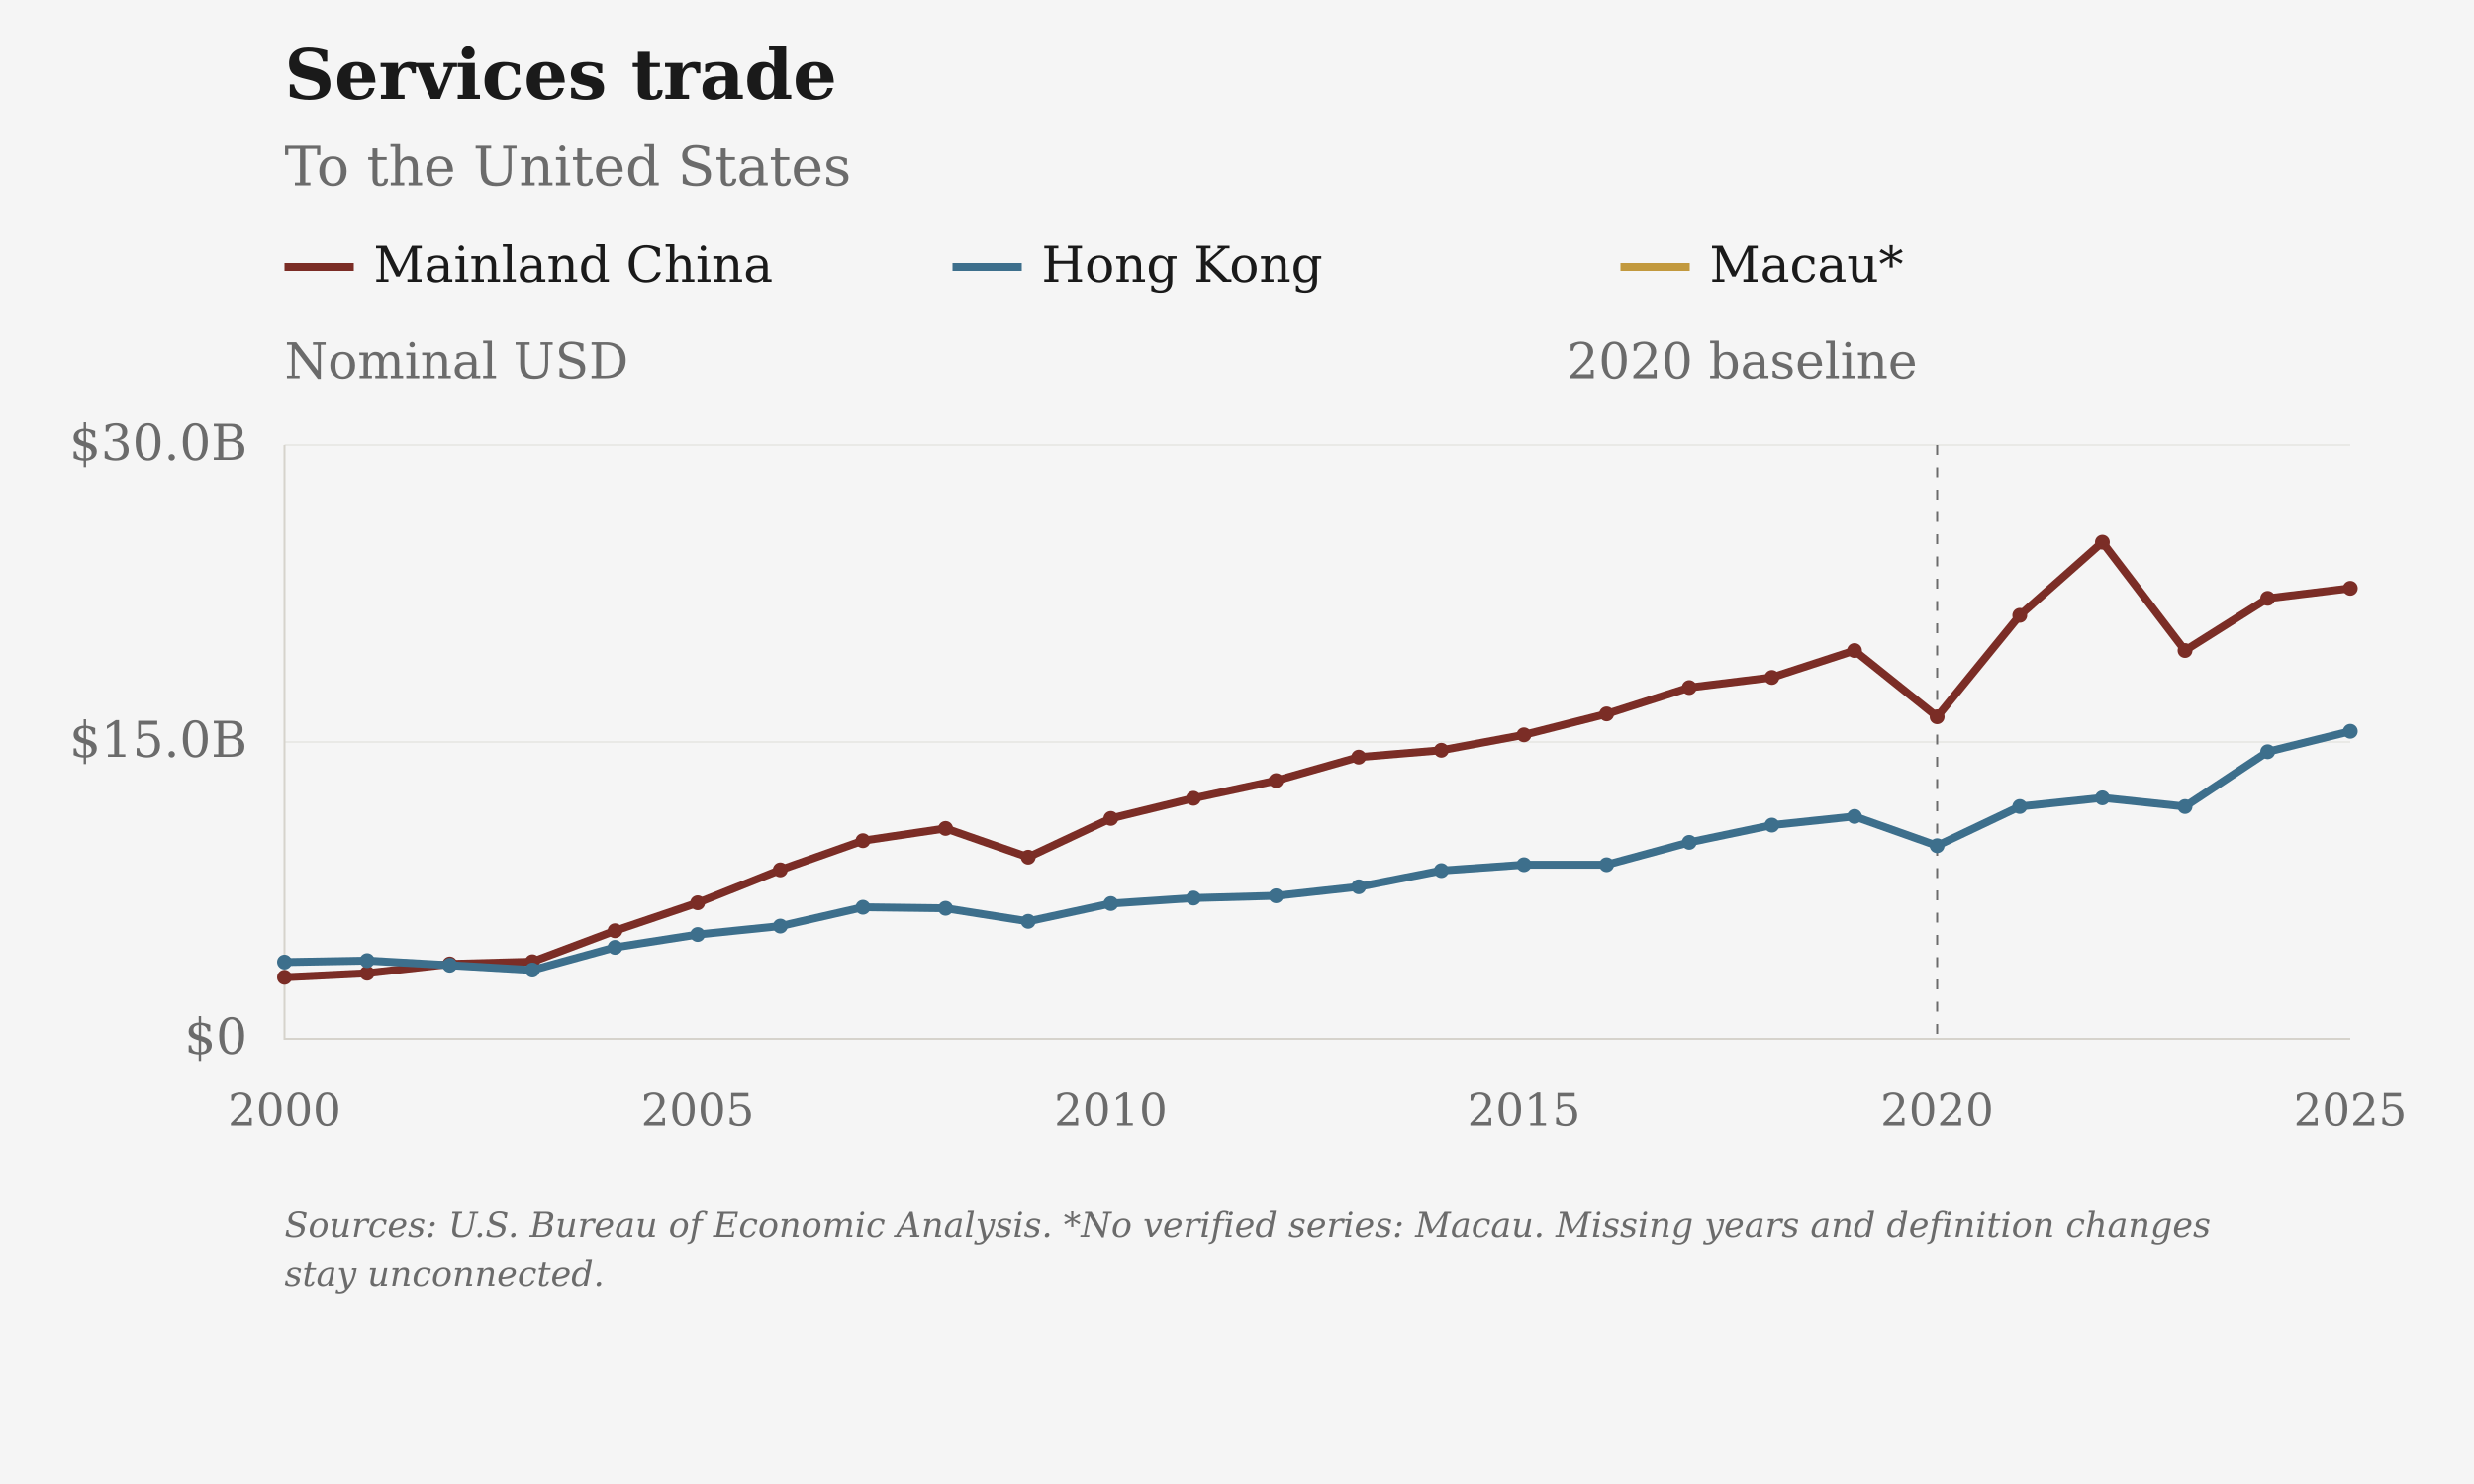
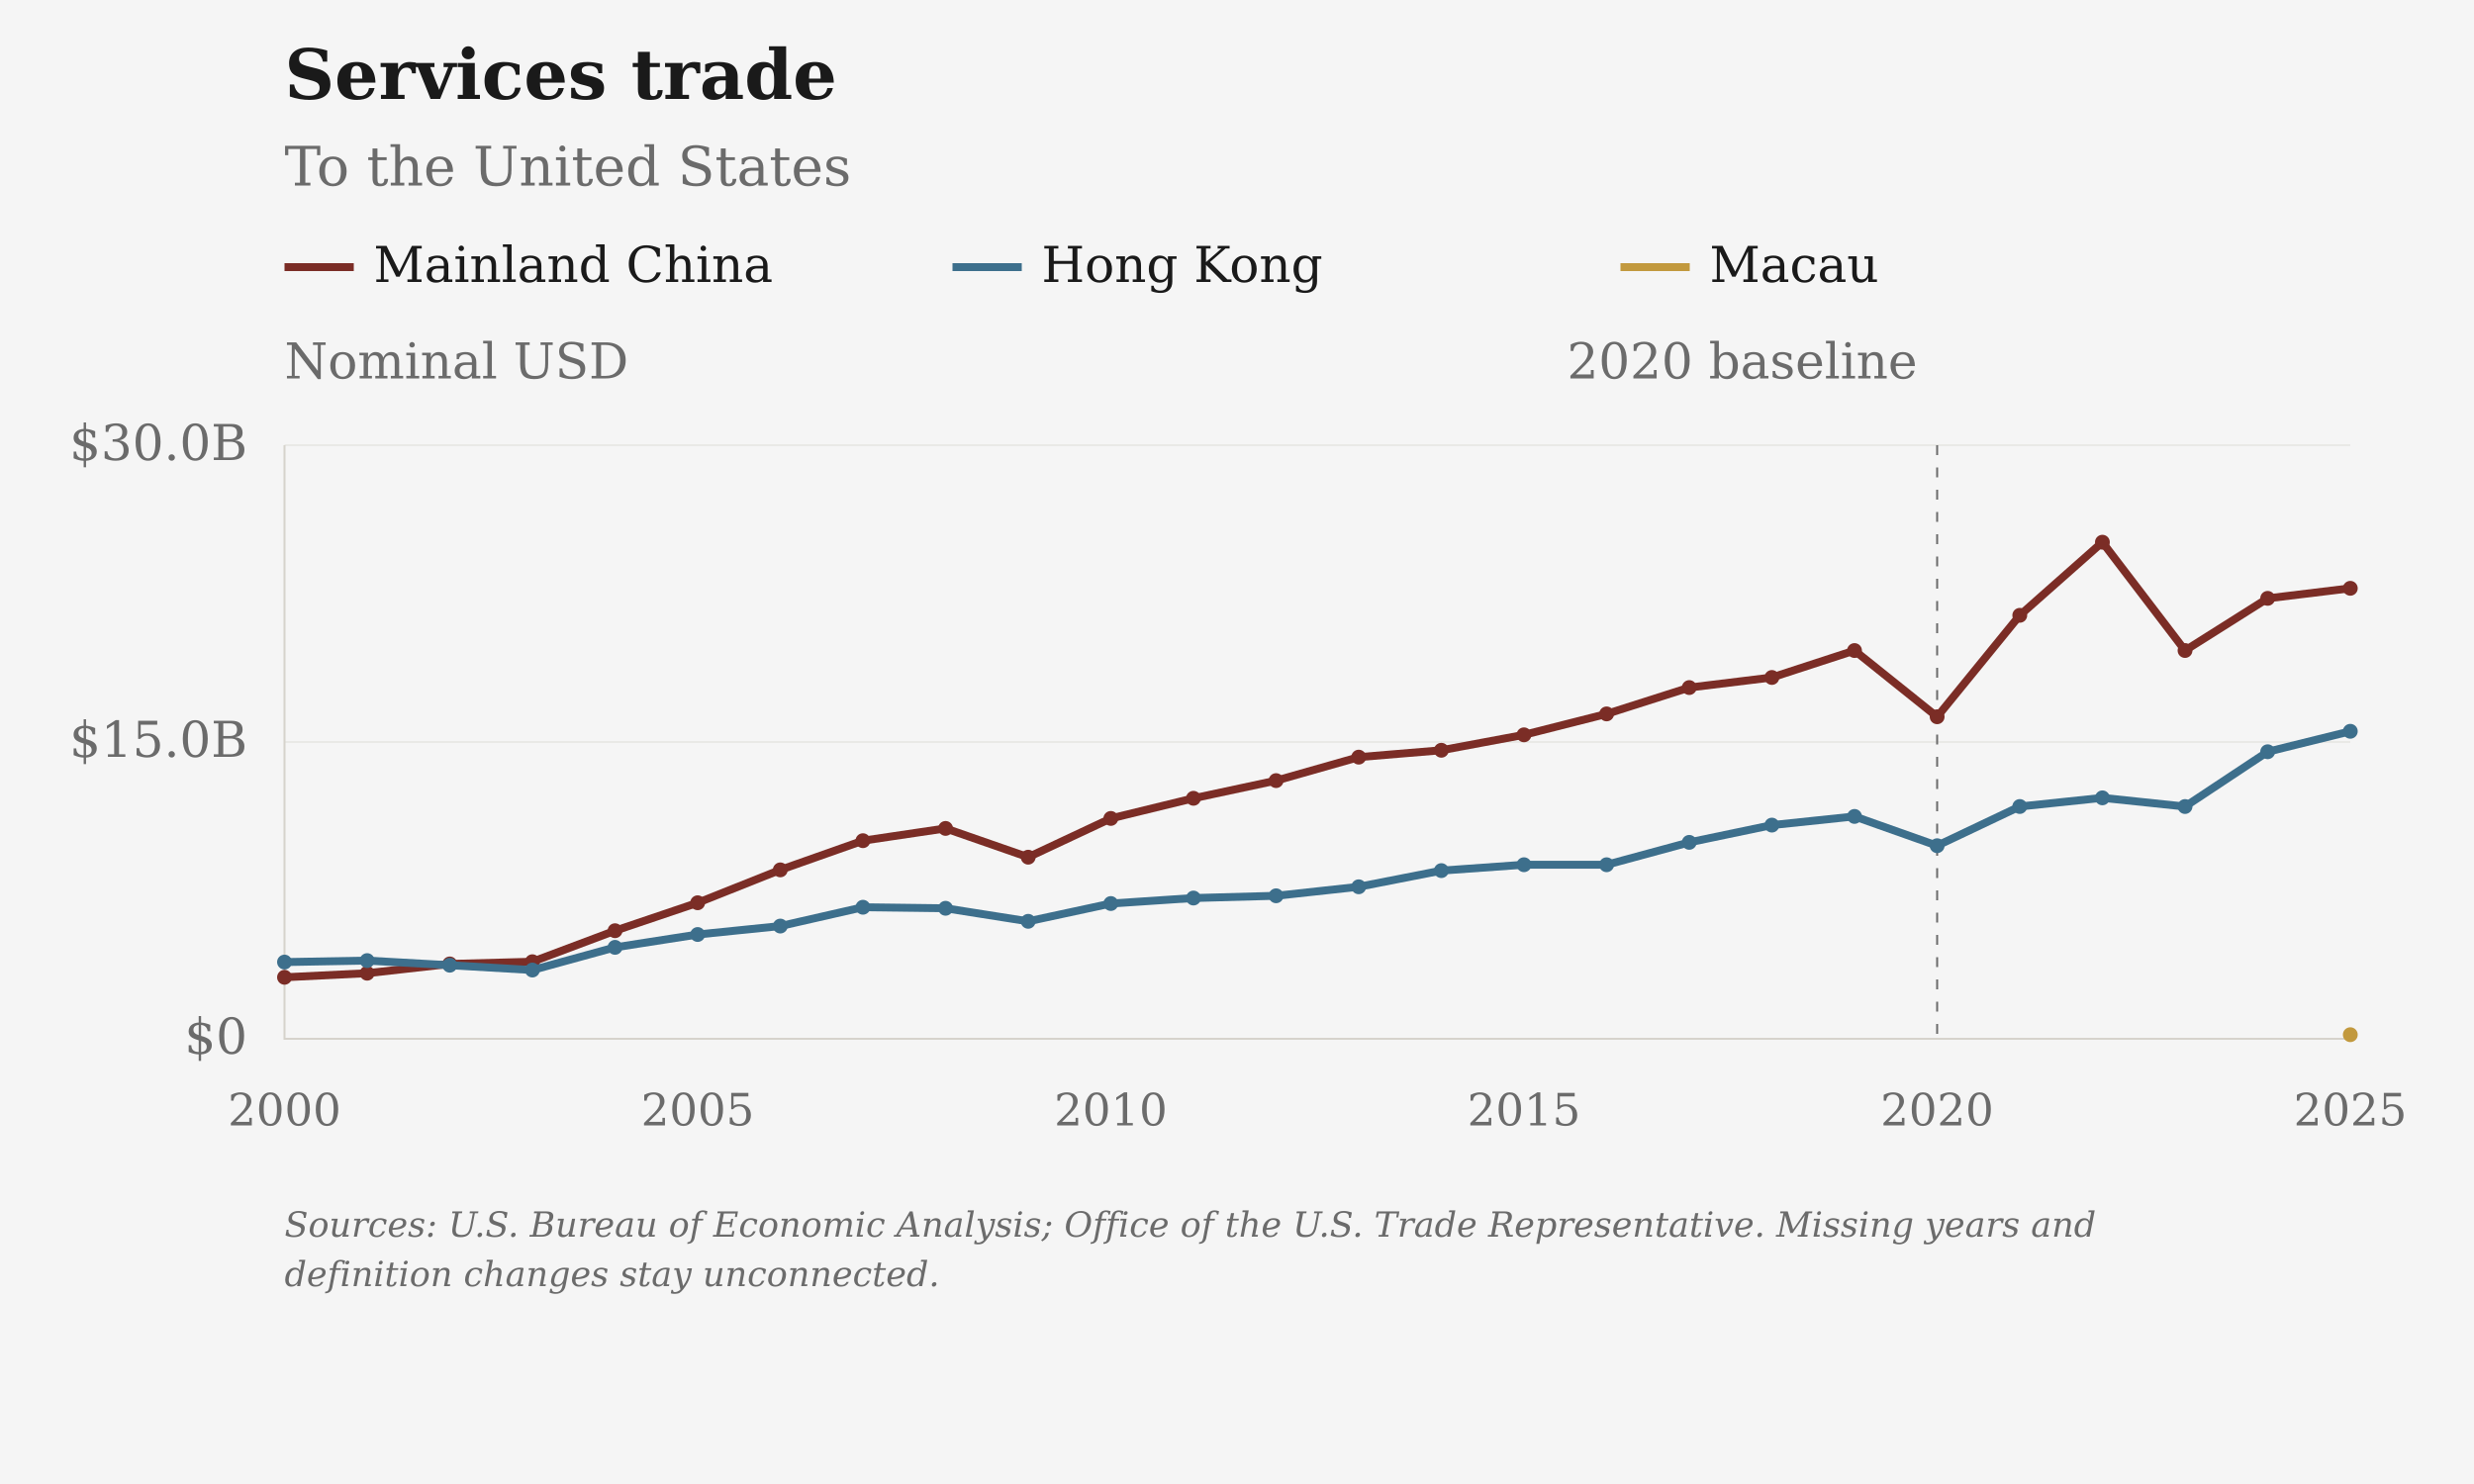
<svg xmlns="http://www.w3.org/2000/svg" viewBox="0 0 1000 600" role="img" aria-label="Services trade: To the United States">
  <rect class="chart-background" width="1000" height="600" fill="#F5F5F5" />
  <g font-family="DejaVu Serif, Georgia, 'Times New Roman', serif" font-size="20" fill="#6B6B6B">
    <text x="115" y="40" font-size="28" font-weight="bold" fill="#1A1A1A">Services trade</text>
    <text x="115" y="75" font-size="22">To the United States</text>
    <path class="legend-swatch" data-geography="CHN" d="M115 108h28" stroke="#7B2D26" stroke-width="3.2" />
    <text x="151" y="114" fill="#1A1A1A">Mainland China</text>
    <path class="legend-swatch" data-geography="HKG" d="M385 108h28" stroke="#3D6F8C" stroke-width="3.2" />
    <text x="421" y="114" fill="#1A1A1A">Hong Kong</text>
    <path class="legend-swatch" data-geography="MAC" d="M655 108h28" stroke="#C2993E" stroke-width="3.2" />
-     <text x="691" y="114" fill="#1A1A1A">Macau*</text>
+     <text x="691" y="114" fill="#1A1A1A">Macau</text>
    <text x="115" y="153">Nominal USD</text>
    <path d="M115 420.00H950" stroke="#D6D3CC" stroke-opacity="0.6" stroke-width="0.5" />
    <text x="100" y="426.00" text-anchor="end">$0</text>
    <path d="M115 300.00H950" stroke="#D6D3CC" stroke-opacity="0.6" stroke-width="0.5" />
    <text x="100" y="306.00" text-anchor="end">$15.0B</text>
    <path d="M115 180.00H950" stroke="#D6D3CC" stroke-opacity="0.6" stroke-width="0.5" />
    <text x="100" y="186.00" text-anchor="end">$30.0B</text>
    <text x="115.00" y="455" font-size="18" text-anchor="middle">2000</text>
    <text x="282.00" y="455" font-size="18" text-anchor="middle">2005</text>
    <text x="449.00" y="455" font-size="18" text-anchor="middle">2010</text>
    <text x="616.00" y="455" font-size="18" text-anchor="middle">2015</text>
    <text x="783.00" y="455" font-size="18" text-anchor="middle">2020</text>
    <text x="950.00" y="455" font-size="18" text-anchor="middle">2025</text>
    <path d="M115 180V420H950" stroke="#D6D3CC" stroke-width="0.8" fill="none" />
    <path d="M783.00 180V420" stroke="#6B6B6B" stroke-width="0.8" stroke-dasharray="4 5" />
    <text x="775.00" y="153" text-anchor="end">2020 baseline</text>
    <path class="data-line" data-geography="CHN" data-series-id="bea:CHN:USA:services" d="M115.00,395.13 L148.40,393.48 L181.80,389.73 L215.20,388.84 L248.60,376.30 L282.00,365.00 L315.40,351.70 L348.80,339.90 L382.20,334.94 L415.60,346.57 L449.00,330.90 L482.40,322.76 L515.80,315.61 L549.20,306.12 L582.60,303.34 L616.00,297.10 L649.40,288.64 L682.80,277.99 L716.20,273.91 L749.60,263.02 L783.00,289.80 L816.40,248.78 L849.80,219.22 L883.20,263.01 L916.60,241.92 L950.00,237.86" fill="none" stroke="#7B2D26" stroke-width="3.2" stroke-linejoin="round" />
    <circle data-geography="CHN" data-period="2000" cx="115.00" cy="395.13" r="3" fill="#7B2D26" />
    <circle data-geography="CHN" data-period="2001" cx="148.40" cy="393.48" r="3" fill="#7B2D26" />
    <circle data-geography="CHN" data-period="2002" cx="181.80" cy="389.73" r="3" fill="#7B2D26" />
    <circle data-geography="CHN" data-period="2003" cx="215.20" cy="388.84" r="3" fill="#7B2D26" />
    <circle data-geography="CHN" data-period="2004" cx="248.60" cy="376.30" r="3" fill="#7B2D26" />
    <circle data-geography="CHN" data-period="2005" cx="282.00" cy="365.00" r="3" fill="#7B2D26" />
    <circle data-geography="CHN" data-period="2006" cx="315.40" cy="351.70" r="3" fill="#7B2D26" />
    <circle data-geography="CHN" data-period="2007" cx="348.80" cy="339.90" r="3" fill="#7B2D26" />
    <circle data-geography="CHN" data-period="2008" cx="382.20" cy="334.94" r="3" fill="#7B2D26" />
    <circle data-geography="CHN" data-period="2009" cx="415.60" cy="346.57" r="3" fill="#7B2D26" />
    <circle data-geography="CHN" data-period="2010" cx="449.00" cy="330.90" r="3" fill="#7B2D26" />
    <circle data-geography="CHN" data-period="2011" cx="482.40" cy="322.76" r="3" fill="#7B2D26" />
    <circle data-geography="CHN" data-period="2012" cx="515.80" cy="315.61" r="3" fill="#7B2D26" />
    <circle data-geography="CHN" data-period="2013" cx="549.20" cy="306.12" r="3" fill="#7B2D26" />
    <circle data-geography="CHN" data-period="2014" cx="582.60" cy="303.34" r="3" fill="#7B2D26" />
    <circle data-geography="CHN" data-period="2015" cx="616.00" cy="297.10" r="3" fill="#7B2D26" />
    <circle data-geography="CHN" data-period="2016" cx="649.40" cy="288.64" r="3" fill="#7B2D26" />
    <circle data-geography="CHN" data-period="2017" cx="682.80" cy="277.99" r="3" fill="#7B2D26" />
    <circle data-geography="CHN" data-period="2018" cx="716.20" cy="273.91" r="3" fill="#7B2D26" />
    <circle data-geography="CHN" data-period="2019" cx="749.60" cy="263.02" r="3" fill="#7B2D26" />
    <circle data-geography="CHN" data-period="2020" cx="783.00" cy="289.80" r="3" fill="#7B2D26" />
    <circle data-geography="CHN" data-period="2021" cx="816.40" cy="248.78" r="3" fill="#7B2D26" />
    <circle data-geography="CHN" data-period="2022" cx="849.80" cy="219.22" r="3" fill="#7B2D26" />
    <circle data-geography="CHN" data-period="2023" cx="883.20" cy="263.01" r="3" fill="#7B2D26" />
    <circle data-geography="CHN" data-period="2024" cx="916.60" cy="241.92" r="3" fill="#7B2D26" />
    <circle data-geography="CHN" data-period="2025" cx="950.00" cy="237.86" r="3" fill="#7B2D26" />
    <path class="data-line" data-geography="HKG" data-series-id="bea:HKG:USA:services" d="M115.00,388.98 L148.40,388.38 L181.80,390.25 L215.20,392.20 L248.60,383.03 L282.00,377.83 L315.40,374.42 L348.80,366.81 L382.20,367.23 L415.60,372.50 L449.00,365.31 L482.40,363.09 L515.80,362.18 L549.20,358.54 L582.60,352.00 L616.00,349.62 L649.40,349.63 L682.80,340.58 L716.20,333.60 L749.60,330.09 L783.00,341.93 L816.40,326.08 L849.80,322.58 L883.20,326.09 L916.60,303.94 L950.00,295.67" fill="none" stroke="#3D6F8C" stroke-width="3.2" stroke-linejoin="round" />
    <circle data-geography="HKG" data-period="2000" cx="115.00" cy="388.98" r="3" fill="#3D6F8C" />
    <circle data-geography="HKG" data-period="2001" cx="148.40" cy="388.38" r="3" fill="#3D6F8C" />
    <circle data-geography="HKG" data-period="2002" cx="181.80" cy="390.25" r="3" fill="#3D6F8C" />
    <circle data-geography="HKG" data-period="2003" cx="215.20" cy="392.20" r="3" fill="#3D6F8C" />
    <circle data-geography="HKG" data-period="2004" cx="248.60" cy="383.03" r="3" fill="#3D6F8C" />
    <circle data-geography="HKG" data-period="2005" cx="282.00" cy="377.83" r="3" fill="#3D6F8C" />
    <circle data-geography="HKG" data-period="2006" cx="315.40" cy="374.42" r="3" fill="#3D6F8C" />
    <circle data-geography="HKG" data-period="2007" cx="348.80" cy="366.81" r="3" fill="#3D6F8C" />
    <circle data-geography="HKG" data-period="2008" cx="382.20" cy="367.23" r="3" fill="#3D6F8C" />
    <circle data-geography="HKG" data-period="2009" cx="415.60" cy="372.50" r="3" fill="#3D6F8C" />
    <circle data-geography="HKG" data-period="2010" cx="449.00" cy="365.31" r="3" fill="#3D6F8C" />
    <circle data-geography="HKG" data-period="2011" cx="482.40" cy="363.09" r="3" fill="#3D6F8C" />
    <circle data-geography="HKG" data-period="2012" cx="515.80" cy="362.18" r="3" fill="#3D6F8C" />
    <circle data-geography="HKG" data-period="2013" cx="549.20" cy="358.54" r="3" fill="#3D6F8C" />
    <circle data-geography="HKG" data-period="2014" cx="582.60" cy="352.00" r="3" fill="#3D6F8C" />
    <circle data-geography="HKG" data-period="2015" cx="616.00" cy="349.62" r="3" fill="#3D6F8C" />
    <circle data-geography="HKG" data-period="2016" cx="649.40" cy="349.63" r="3" fill="#3D6F8C" />
    <circle data-geography="HKG" data-period="2017" cx="682.80" cy="340.58" r="3" fill="#3D6F8C" />
    <circle data-geography="HKG" data-period="2018" cx="716.20" cy="333.60" r="3" fill="#3D6F8C" />
    <circle data-geography="HKG" data-period="2019" cx="749.60" cy="330.09" r="3" fill="#3D6F8C" />
    <circle data-geography="HKG" data-period="2020" cx="783.00" cy="341.93" r="3" fill="#3D6F8C" />
    <circle data-geography="HKG" data-period="2021" cx="816.40" cy="326.08" r="3" fill="#3D6F8C" />
    <circle data-geography="HKG" data-period="2022" cx="849.80" cy="322.58" r="3" fill="#3D6F8C" />
    <circle data-geography="HKG" data-period="2023" cx="883.20" cy="326.09" r="3" fill="#3D6F8C" />
    <circle data-geography="HKG" data-period="2024" cx="916.60" cy="303.94" r="3" fill="#3D6F8C" />
    <circle data-geography="HKG" data-period="2025" cx="950.00" cy="295.67" r="3" fill="#3D6F8C" />
-     <text class="figure-source" x="115" y="500" font-size="14" font-style="italic">Sources: U.S. Bureau of Economic Analysis. *No verified series: Macau. Missing years and definition changes</text>
-     <text class="figure-source" x="115" y="520" font-size="14" font-style="italic">stay unconnected.</text>
+     <path class="data-line" data-geography="MAC" data-series-id="ustr:MAC:USA:services" d="M950.00,418.34" fill="none" stroke="#C2993E" stroke-width="3.2" stroke-linejoin="round" />
+     <circle data-geography="MAC" data-period="2025" cx="950.00" cy="418.34" r="3" fill="#C2993E" />
+     <text class="figure-source" x="115" y="500" font-size="14" font-style="italic">Sources: U.S. Bureau of Economic Analysis; Office of the U.S. Trade Representative. Missing years and</text>
+     <text class="figure-source" x="115" y="520" font-size="14" font-style="italic">definition changes stay unconnected.</text>
  </g>
</svg>
